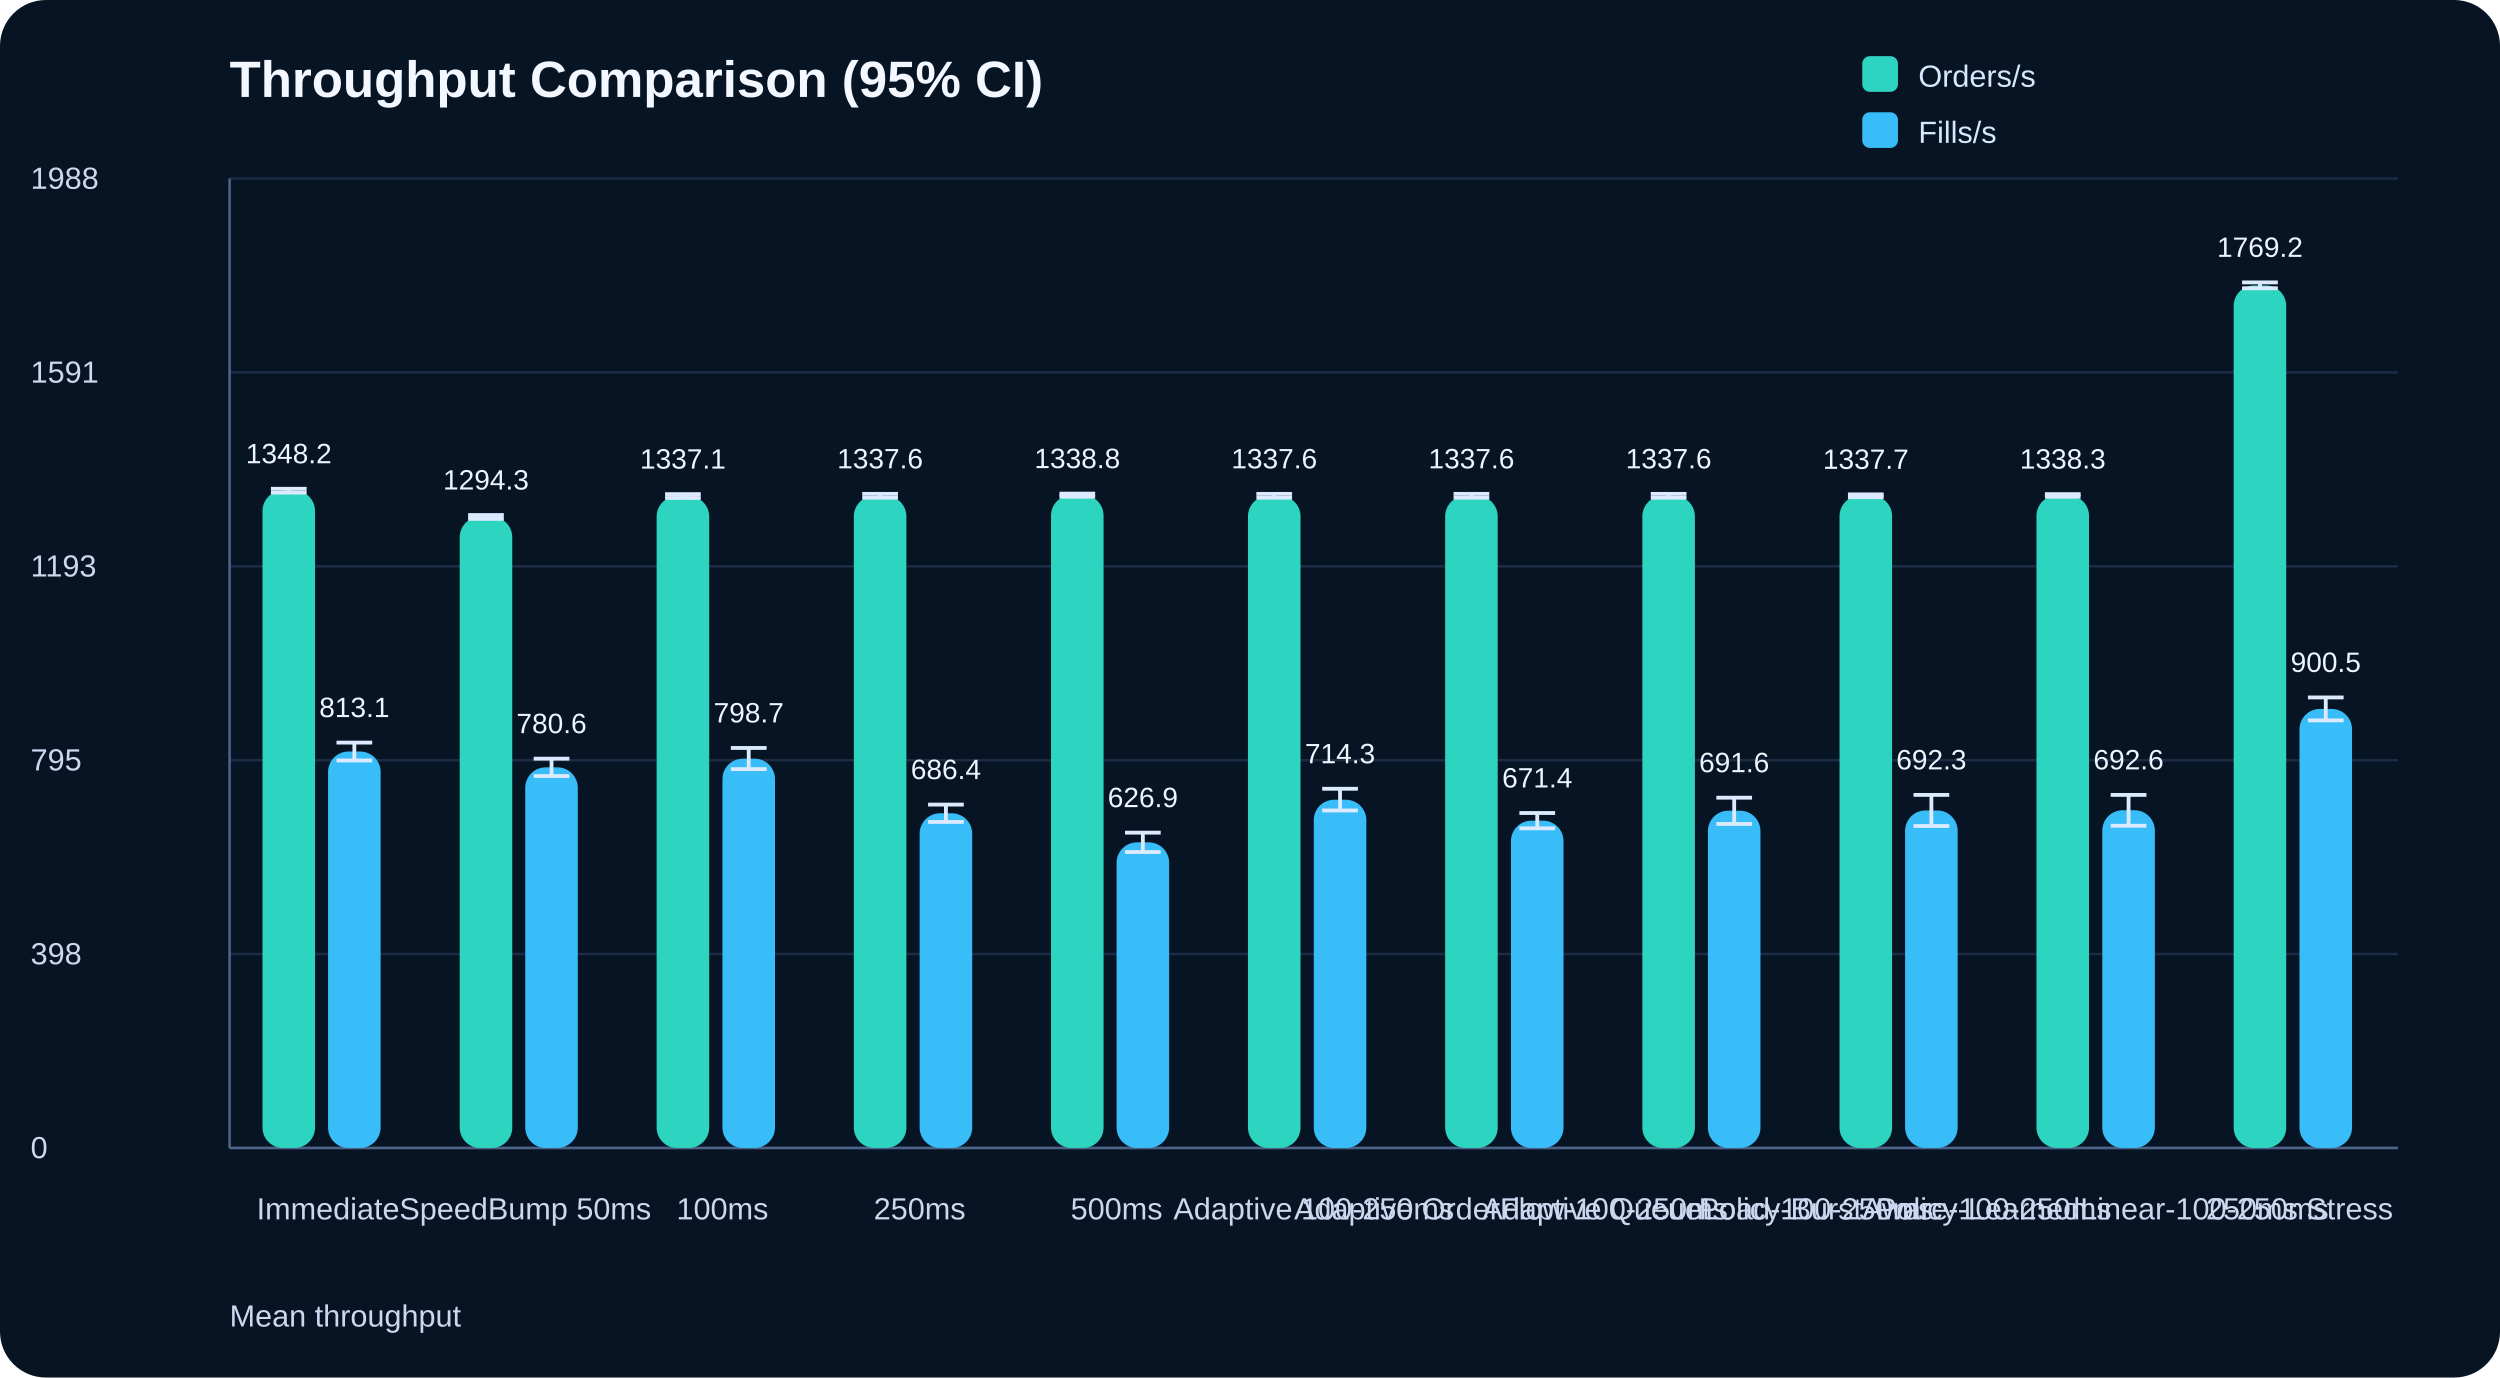
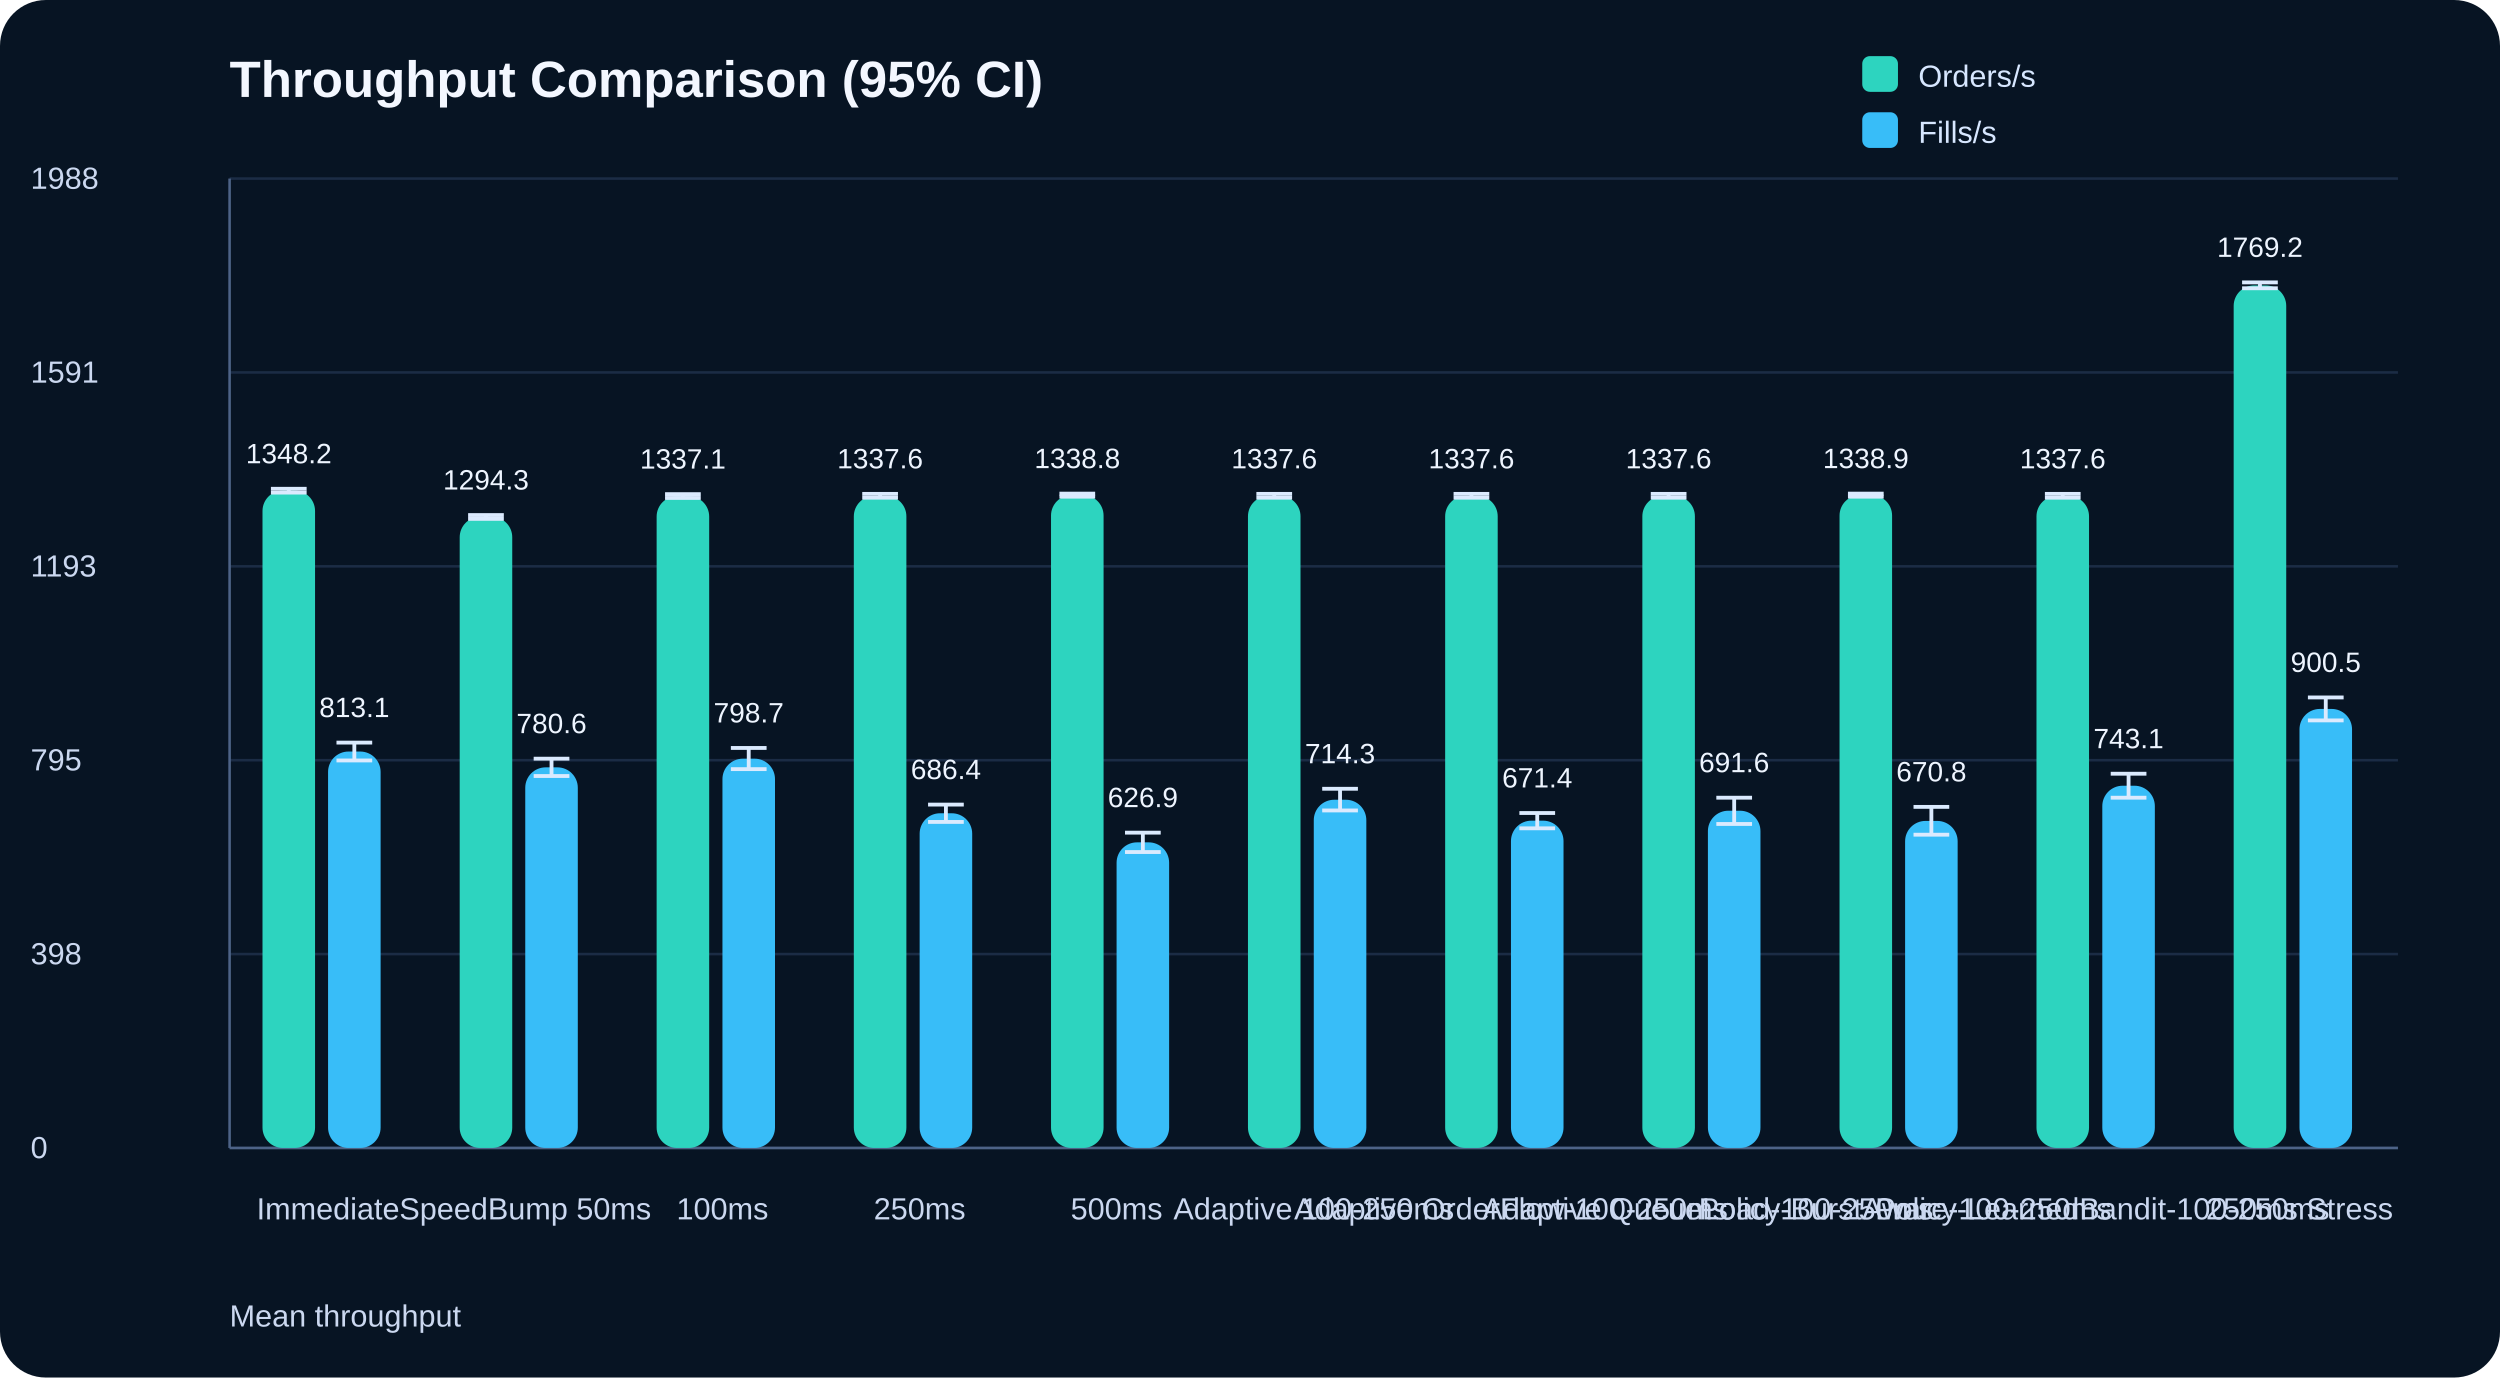
<svg xmlns="http://www.w3.org/2000/svg" width="980" height="540" viewBox="0 0 980 540" role="img">
  <style>.title{font:700 20px Arial; fill:#f3f7ff;}.label{font:12px Arial; fill:#cbd8f0;}.value{font:11px Arial; fill:#eef5ff;}.axis{stroke:#4d6387; stroke-width:1;}.grid{stroke:#20324d; stroke-width:1; opacity:.8;}.legend{font:12px Arial; fill:#d7e7ff;}.bg{fill:#071423;}.err{stroke:#dbeafe; stroke-width:1.5;}</style>
  <rect class="bg" x="0" y="0" width="980" height="540" rx="18" />
  <text class="title" x="90" y="38">Throughput Comparison (95% CI)</text>
  <text class="label" x="90" y="520">Mean throughput</text>
  <line class="grid" x1="90" y1="70.0" x2="940" y2="70.0" />
  <text class="label" x="12" y="74.0">1988</text>
  <line class="grid" x1="90" y1="146.0" x2="940" y2="146.0" />
  <text class="label" x="12" y="150.0">1591</text>
  <line class="grid" x1="90" y1="222.0" x2="940" y2="222.0" />
  <text class="label" x="12" y="226.0">1193</text>
  <line class="grid" x1="90" y1="298.0" x2="940" y2="298.0" />
  <text class="label" x="12" y="302.0">795</text>
  <line class="grid" x1="90" y1="374.0" x2="940" y2="374.0" />
  <text class="label" x="12" y="378.0">398</text>
  <line class="grid" x1="90" y1="450.0" x2="940" y2="450.0" />
  <text class="label" x="12" y="454.0">0</text>
  <line class="axis" x1="90" y1="70" x2="90" y2="450" />
  <line class="axis" x1="90" y1="450" x2="940" y2="450" />
  <rect x="102.9" y="192.3" width="20.6" height="257.7" fill="#2dd4bf" rx="8" />
  <line class="err" x1="113.2" y1="191.6" x2="113.2" y2="193.1" />
  <line class="err" x1="106.2" y1="191.6" x2="120.2" y2="191.6" />
  <line class="err" x1="106.2" y1="193.1" x2="120.2" y2="193.1" />
  <text class="value" x="113.2" y="181.6" text-anchor="middle">1348.2</text>
  <rect x="128.6" y="294.6" width="20.6" height="155.4" fill="#38bdf8" rx="8" />
  <line class="err" x1="138.9" y1="291.1" x2="138.9" y2="298.1" />
  <line class="err" x1="131.9" y1="291.1" x2="145.9" y2="291.1" />
  <line class="err" x1="131.9" y1="298.1" x2="145.9" y2="298.1" />
  <text class="value" x="138.9" y="281.1" text-anchor="middle">813.1</text>
  <text class="label" x="128.6" y="478" text-anchor="middle">Immediate</text>
  <rect x="180.2" y="202.6" width="20.6" height="247.4" fill="#2dd4bf" rx="8" />
  <line class="err" x1="190.5" y1="201.9" x2="190.5" y2="203.4" />
  <line class="err" x1="183.5" y1="201.9" x2="197.5" y2="201.9" />
  <line class="err" x1="183.5" y1="203.4" x2="197.5" y2="203.4" />
  <text class="value" x="190.5" y="191.9" text-anchor="middle">1294.3</text>
  <rect x="205.9" y="300.8" width="20.6" height="149.2" fill="#38bdf8" rx="8" />
  <line class="err" x1="216.2" y1="297.4" x2="216.2" y2="304.2" />
  <line class="err" x1="209.2" y1="297.4" x2="223.2" y2="297.4" />
  <line class="err" x1="209.2" y1="304.2" x2="223.2" y2="304.2" />
  <text class="value" x="216.2" y="287.4" text-anchor="middle">780.6</text>
  <text class="label" x="205.9" y="478" text-anchor="middle">SpeedBump 50ms</text>
  <rect x="257.4" y="194.5" width="20.6" height="255.5" fill="#2dd4bf" rx="8" />
  <line class="err" x1="267.7" y1="193.7" x2="267.7" y2="195.2" />
  <line class="err" x1="260.7" y1="193.7" x2="274.7" y2="193.7" />
  <line class="err" x1="260.7" y1="195.2" x2="274.7" y2="195.2" />
  <text class="value" x="267.7" y="183.7" text-anchor="middle">1337.1</text>
  <rect x="283.2" y="297.4" width="20.6" height="152.6" fill="#38bdf8" rx="8" />
  <line class="err" x1="293.5" y1="293.2" x2="293.5" y2="301.5" />
  <line class="err" x1="286.5" y1="293.2" x2="300.5" y2="293.2" />
  <line class="err" x1="286.5" y1="301.5" x2="300.5" y2="301.5" />
  <text class="value" x="293.5" y="283.2" text-anchor="middle">798.7</text>
  <text class="label" x="283.2" y="478" text-anchor="middle">100ms</text>
  <rect x="334.7" y="194.4" width="20.6" height="255.6" fill="#2dd4bf" rx="8" />
  <line class="err" x1="345.0" y1="193.6" x2="345.0" y2="195.1" />
  <line class="err" x1="338.0" y1="193.6" x2="352.0" y2="193.6" />
  <line class="err" x1="338.0" y1="195.1" x2="352.0" y2="195.1" />
  <text class="value" x="345.0" y="183.6" text-anchor="middle">1337.6</text>
  <rect x="360.5" y="318.8" width="20.6" height="131.2" fill="#38bdf8" rx="8" />
  <line class="err" x1="370.8" y1="315.4" x2="370.8" y2="322.2" />
  <line class="err" x1="363.8" y1="315.4" x2="377.8" y2="315.4" />
  <line class="err" x1="363.8" y1="322.2" x2="377.8" y2="322.2" />
  <text class="value" x="370.8" y="305.4" text-anchor="middle">686.4</text>
  <text class="label" x="360.5" y="478" text-anchor="middle">250ms</text>
  <rect x="412.0" y="194.1" width="20.6" height="255.9" fill="#2dd4bf" rx="8" />
  <line class="err" x1="422.3" y1="193.5" x2="422.3" y2="194.7" />
  <line class="err" x1="415.3" y1="193.5" x2="429.3" y2="193.5" />
  <line class="err" x1="415.3" y1="194.7" x2="429.3" y2="194.7" />
  <text class="value" x="422.3" y="183.5" text-anchor="middle">1338.8</text>
  <rect x="437.7" y="330.2" width="20.6" height="119.8" fill="#38bdf8" rx="8" />
  <line class="err" x1="448.0" y1="326.4" x2="448.0" y2="334.0" />
  <line class="err" x1="441.0" y1="326.4" x2="455.0" y2="326.4" />
  <line class="err" x1="441.0" y1="334.0" x2="455.0" y2="334.0" />
  <text class="value" x="448.0" y="316.4" text-anchor="middle">626.9</text>
  <text class="label" x="437.7" y="478" text-anchor="middle">500ms</text>
  <rect x="489.2" y="194.4" width="20.6" height="255.6" fill="#2dd4bf" rx="8" />
  <line class="err" x1="499.5" y1="193.6" x2="499.5" y2="195.1" />
  <line class="err" x1="492.5" y1="193.6" x2="506.5" y2="193.6" />
  <line class="err" x1="492.5" y1="195.1" x2="506.5" y2="195.1" />
  <text class="value" x="499.5" y="183.6" text-anchor="middle">1337.6</text>
  <rect x="515.0" y="313.5" width="20.6" height="136.5" fill="#38bdf8" rx="8" />
  <line class="err" x1="525.3" y1="309.2" x2="525.3" y2="317.7" />
  <line class="err" x1="518.3" y1="309.2" x2="532.3" y2="309.2" />
  <line class="err" x1="518.3" y1="317.7" x2="532.3" y2="317.7" />
  <text class="value" x="525.3" y="299.2" text-anchor="middle">714.3</text>
  <text class="label" x="515.0" y="478" text-anchor="middle">Adaptive 100-250ms</text>
  <rect x="566.5" y="194.4" width="20.6" height="255.6" fill="#2dd4bf" rx="8" />
  <line class="err" x1="576.8" y1="193.6" x2="576.8" y2="195.1" />
  <line class="err" x1="569.8" y1="193.6" x2="583.8" y2="193.6" />
  <line class="err" x1="569.8" y1="195.1" x2="583.8" y2="195.1" />
  <text class="value" x="576.8" y="183.6" text-anchor="middle">1337.6</text>
  <rect x="592.3" y="321.7" width="20.6" height="128.3" fill="#38bdf8" rx="8" />
  <line class="err" x1="602.6" y1="318.7" x2="602.6" y2="324.7" />
  <line class="err" x1="595.6" y1="318.7" x2="609.6" y2="318.7" />
  <line class="err" x1="595.6" y1="324.7" x2="609.6" y2="324.7" />
  <text class="value" x="602.6" y="308.7" text-anchor="middle">671.4</text>
  <text class="label" x="592.3" y="478" text-anchor="middle">Adaptive OrderFlow-100-250ms</text>
  <rect x="643.8" y="194.4" width="20.6" height="255.6" fill="#2dd4bf" rx="8" />
  <line class="err" x1="654.1" y1="193.6" x2="654.1" y2="195.1" />
  <line class="err" x1="647.1" y1="193.6" x2="661.1" y2="193.6" />
  <line class="err" x1="647.1" y1="195.1" x2="661.1" y2="195.1" />
  <text class="value" x="654.1" y="183.6" text-anchor="middle">1337.6</text>
  <rect x="669.5" y="317.8" width="20.6" height="132.2" fill="#38bdf8" rx="8" />
  <line class="err" x1="679.8" y1="312.7" x2="679.8" y2="323.0" />
  <line class="err" x1="672.8" y1="312.7" x2="686.8" y2="312.7" />
  <line class="err" x1="672.8" y1="323.0" x2="686.8" y2="323.0" />
  <text class="value" x="679.8" y="302.7" text-anchor="middle">691.6</text>
  <text class="label" x="669.5" y="478" text-anchor="middle">Adaptive QueueLoad-100-250ms</text>
-   <rect x="721.1" y="194.3" width="20.6" height="255.7" fill="#2dd4bf" rx="8" />
-   <line class="err" x1="731.4" y1="193.8" x2="731.4" y2="194.9" />
-   <line class="err" x1="724.4" y1="193.8" x2="738.4" y2="193.8" />
-   <line class="err" x1="724.4" y1="194.9" x2="738.4" y2="194.9" />
-   <text class="value" x="731.4" y="183.8" text-anchor="middle">1337.7</text>
-   <rect x="746.8" y="317.7" width="20.6" height="132.3" fill="#38bdf8" rx="8" />
-   <line class="err" x1="757.1" y1="311.6" x2="757.1" y2="323.8" />
-   <line class="err" x1="750.1" y1="311.6" x2="764.1" y2="311.6" />
-   <line class="err" x1="750.1" y1="323.8" x2="764.1" y2="323.8" />
-   <text class="value" x="757.1" y="301.6" text-anchor="middle">692.3</text>
+   <rect x="721.1" y="194.1" width="20.6" height="255.9" fill="#2dd4bf" rx="8" />
+   <line class="err" x1="731.4" y1="193.5" x2="731.4" y2="194.7" />
+   <line class="err" x1="724.4" y1="193.5" x2="738.4" y2="193.5" />
+   <line class="err" x1="724.4" y1="194.7" x2="738.4" y2="194.7" />
+   <text class="value" x="731.4" y="183.5" text-anchor="middle">1338.9</text>
+   <rect x="746.8" y="321.8" width="20.6" height="128.2" fill="#38bdf8" rx="8" />
+   <line class="err" x1="757.1" y1="316.3" x2="757.1" y2="327.2" />
+   <line class="err" x1="750.1" y1="316.3" x2="764.1" y2="316.3" />
+   <line class="err" x1="750.1" y1="327.2" x2="764.1" y2="327.2" />
+   <text class="value" x="757.1" y="306.3" text-anchor="middle">670.8</text>
  <text class="label" x="746.8" y="478" text-anchor="middle">Policy-BurstAware-100-250ms</text>
-   <rect x="798.3" y="194.2" width="20.6" height="255.8" fill="#2dd4bf" rx="8" />
-   <line class="err" x1="808.6" y1="193.7" x2="808.6" y2="194.7" />
-   <line class="err" x1="801.6" y1="193.7" x2="815.6" y2="193.7" />
-   <line class="err" x1="801.6" y1="194.7" x2="815.6" y2="194.7" />
-   <text class="value" x="808.6" y="183.7" text-anchor="middle">1338.3</text>
-   <rect x="824.1" y="317.6" width="20.6" height="132.4" fill="#38bdf8" rx="8" />
-   <line class="err" x1="834.4" y1="311.6" x2="834.4" y2="323.7" />
-   <line class="err" x1="827.4" y1="311.6" x2="841.4" y2="311.6" />
-   <line class="err" x1="827.4" y1="323.7" x2="841.4" y2="323.7" />
-   <text class="value" x="834.4" y="301.6" text-anchor="middle">692.6</text>
-   <text class="label" x="824.1" y="478" text-anchor="middle">Policy-LearnedLinear-100-250ms</text>
+   <rect x="798.3" y="194.4" width="20.6" height="255.6" fill="#2dd4bf" rx="8" />
+   <line class="err" x1="808.6" y1="193.6" x2="808.6" y2="195.1" />
+   <line class="err" x1="801.6" y1="193.6" x2="815.6" y2="193.6" />
+   <line class="err" x1="801.6" y1="195.1" x2="815.6" y2="195.1" />
+   <text class="value" x="808.6" y="183.6" text-anchor="middle">1337.6</text>
+   <rect x="824.1" y="308.0" width="20.6" height="142.0" fill="#38bdf8" rx="8" />
+   <line class="err" x1="834.4" y1="303.3" x2="834.4" y2="312.7" />
+   <line class="err" x1="827.4" y1="303.3" x2="841.4" y2="303.3" />
+   <line class="err" x1="827.4" y1="312.7" x2="841.4" y2="312.7" />
+   <text class="value" x="834.4" y="293.3" text-anchor="middle">743.1</text>
+   <text class="label" x="824.1" y="478" text-anchor="middle">Policy-LearnedBandit-100-250ms</text>
  <rect x="875.6" y="111.9" width="20.6" height="338.1" fill="#2dd4bf" rx="8" />
  <line class="err" x1="885.9" y1="110.7" x2="885.9" y2="113.0" />
  <line class="err" x1="878.9" y1="110.7" x2="892.9" y2="110.7" />
  <line class="err" x1="878.9" y1="113.0" x2="892.9" y2="113.0" />
  <text class="value" x="885.9" y="100.7" text-anchor="middle">1769.2</text>
  <rect x="901.4" y="277.9" width="20.6" height="172.1" fill="#38bdf8" rx="8" />
  <line class="err" x1="911.7" y1="273.4" x2="911.7" y2="282.4" />
  <line class="err" x1="904.7" y1="273.4" x2="918.7" y2="273.4" />
  <line class="err" x1="904.7" y1="282.4" x2="918.7" y2="282.4" />
  <text class="value" x="911.7" y="263.4" text-anchor="middle">900.5</text>
  <text class="label" x="901.4" y="478" text-anchor="middle">250ms Stress</text>
  <rect x="730" y="22" width="14" height="14" fill="#2dd4bf" rx="3" />
  <text class="legend" x="752" y="34">Orders/s</text>
  <rect x="730" y="44" width="14" height="14" fill="#38bdf8" rx="3" />
  <text class="legend" x="752" y="56">Fills/s</text>
</svg>
